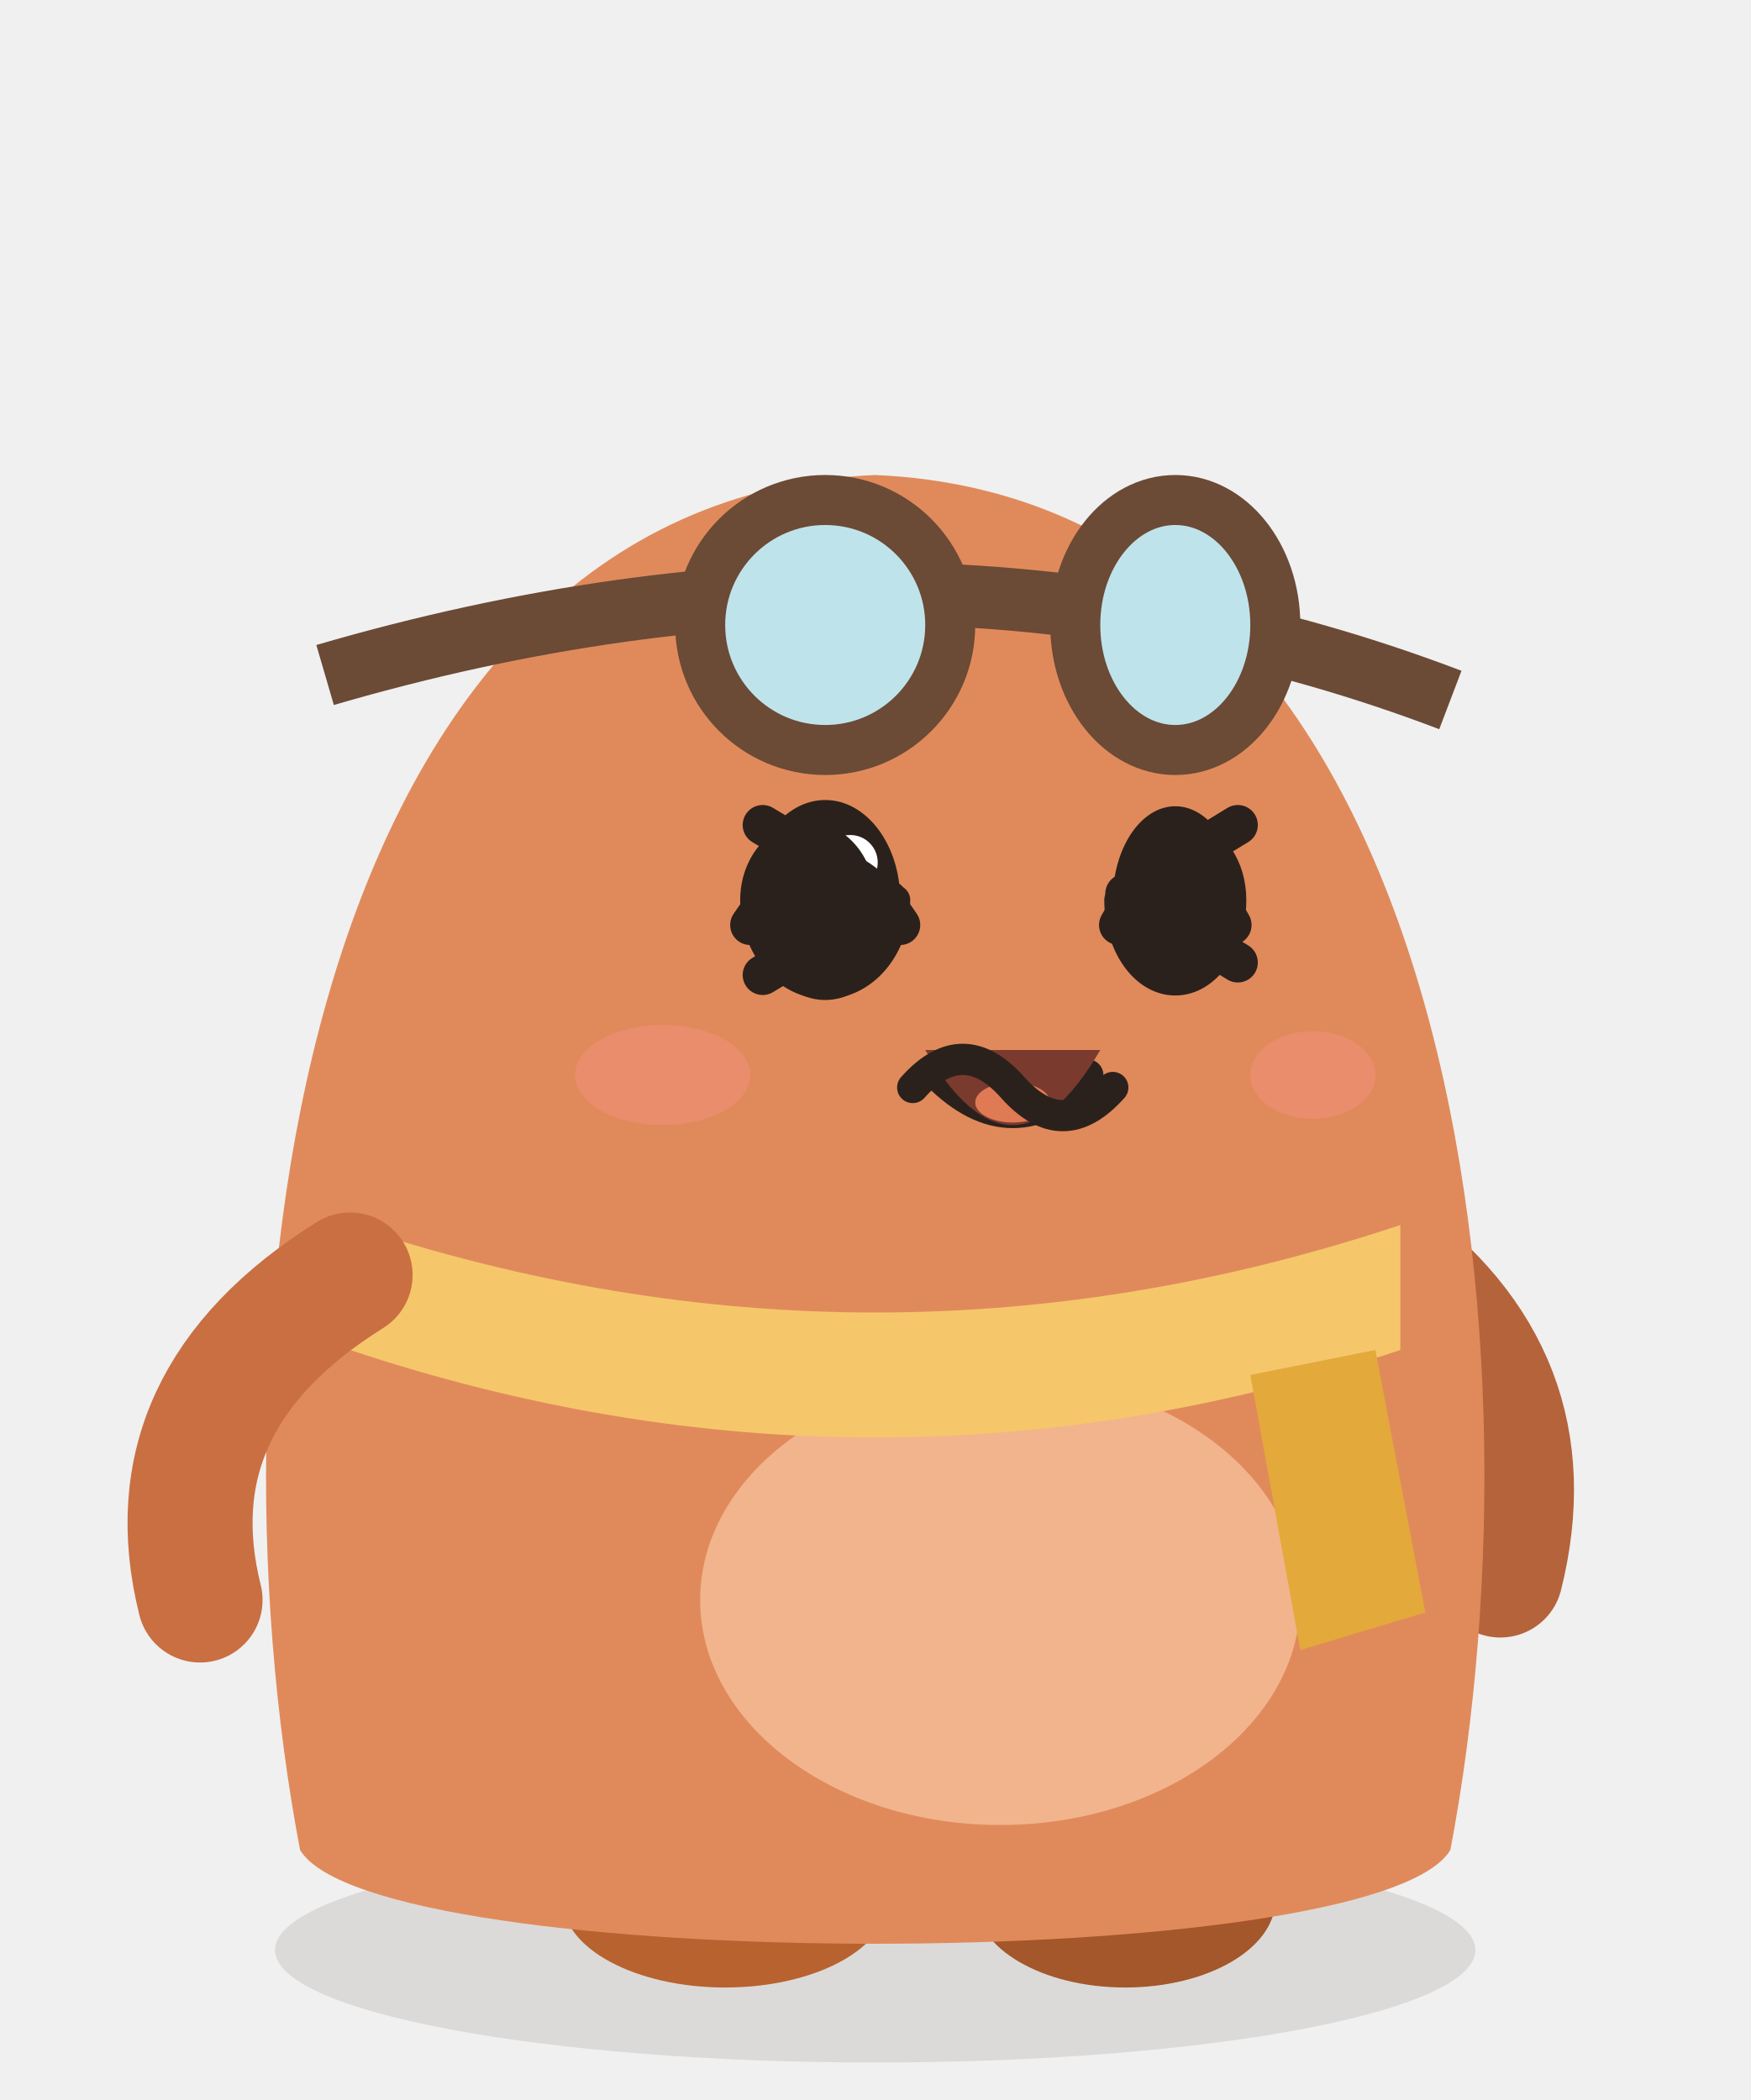
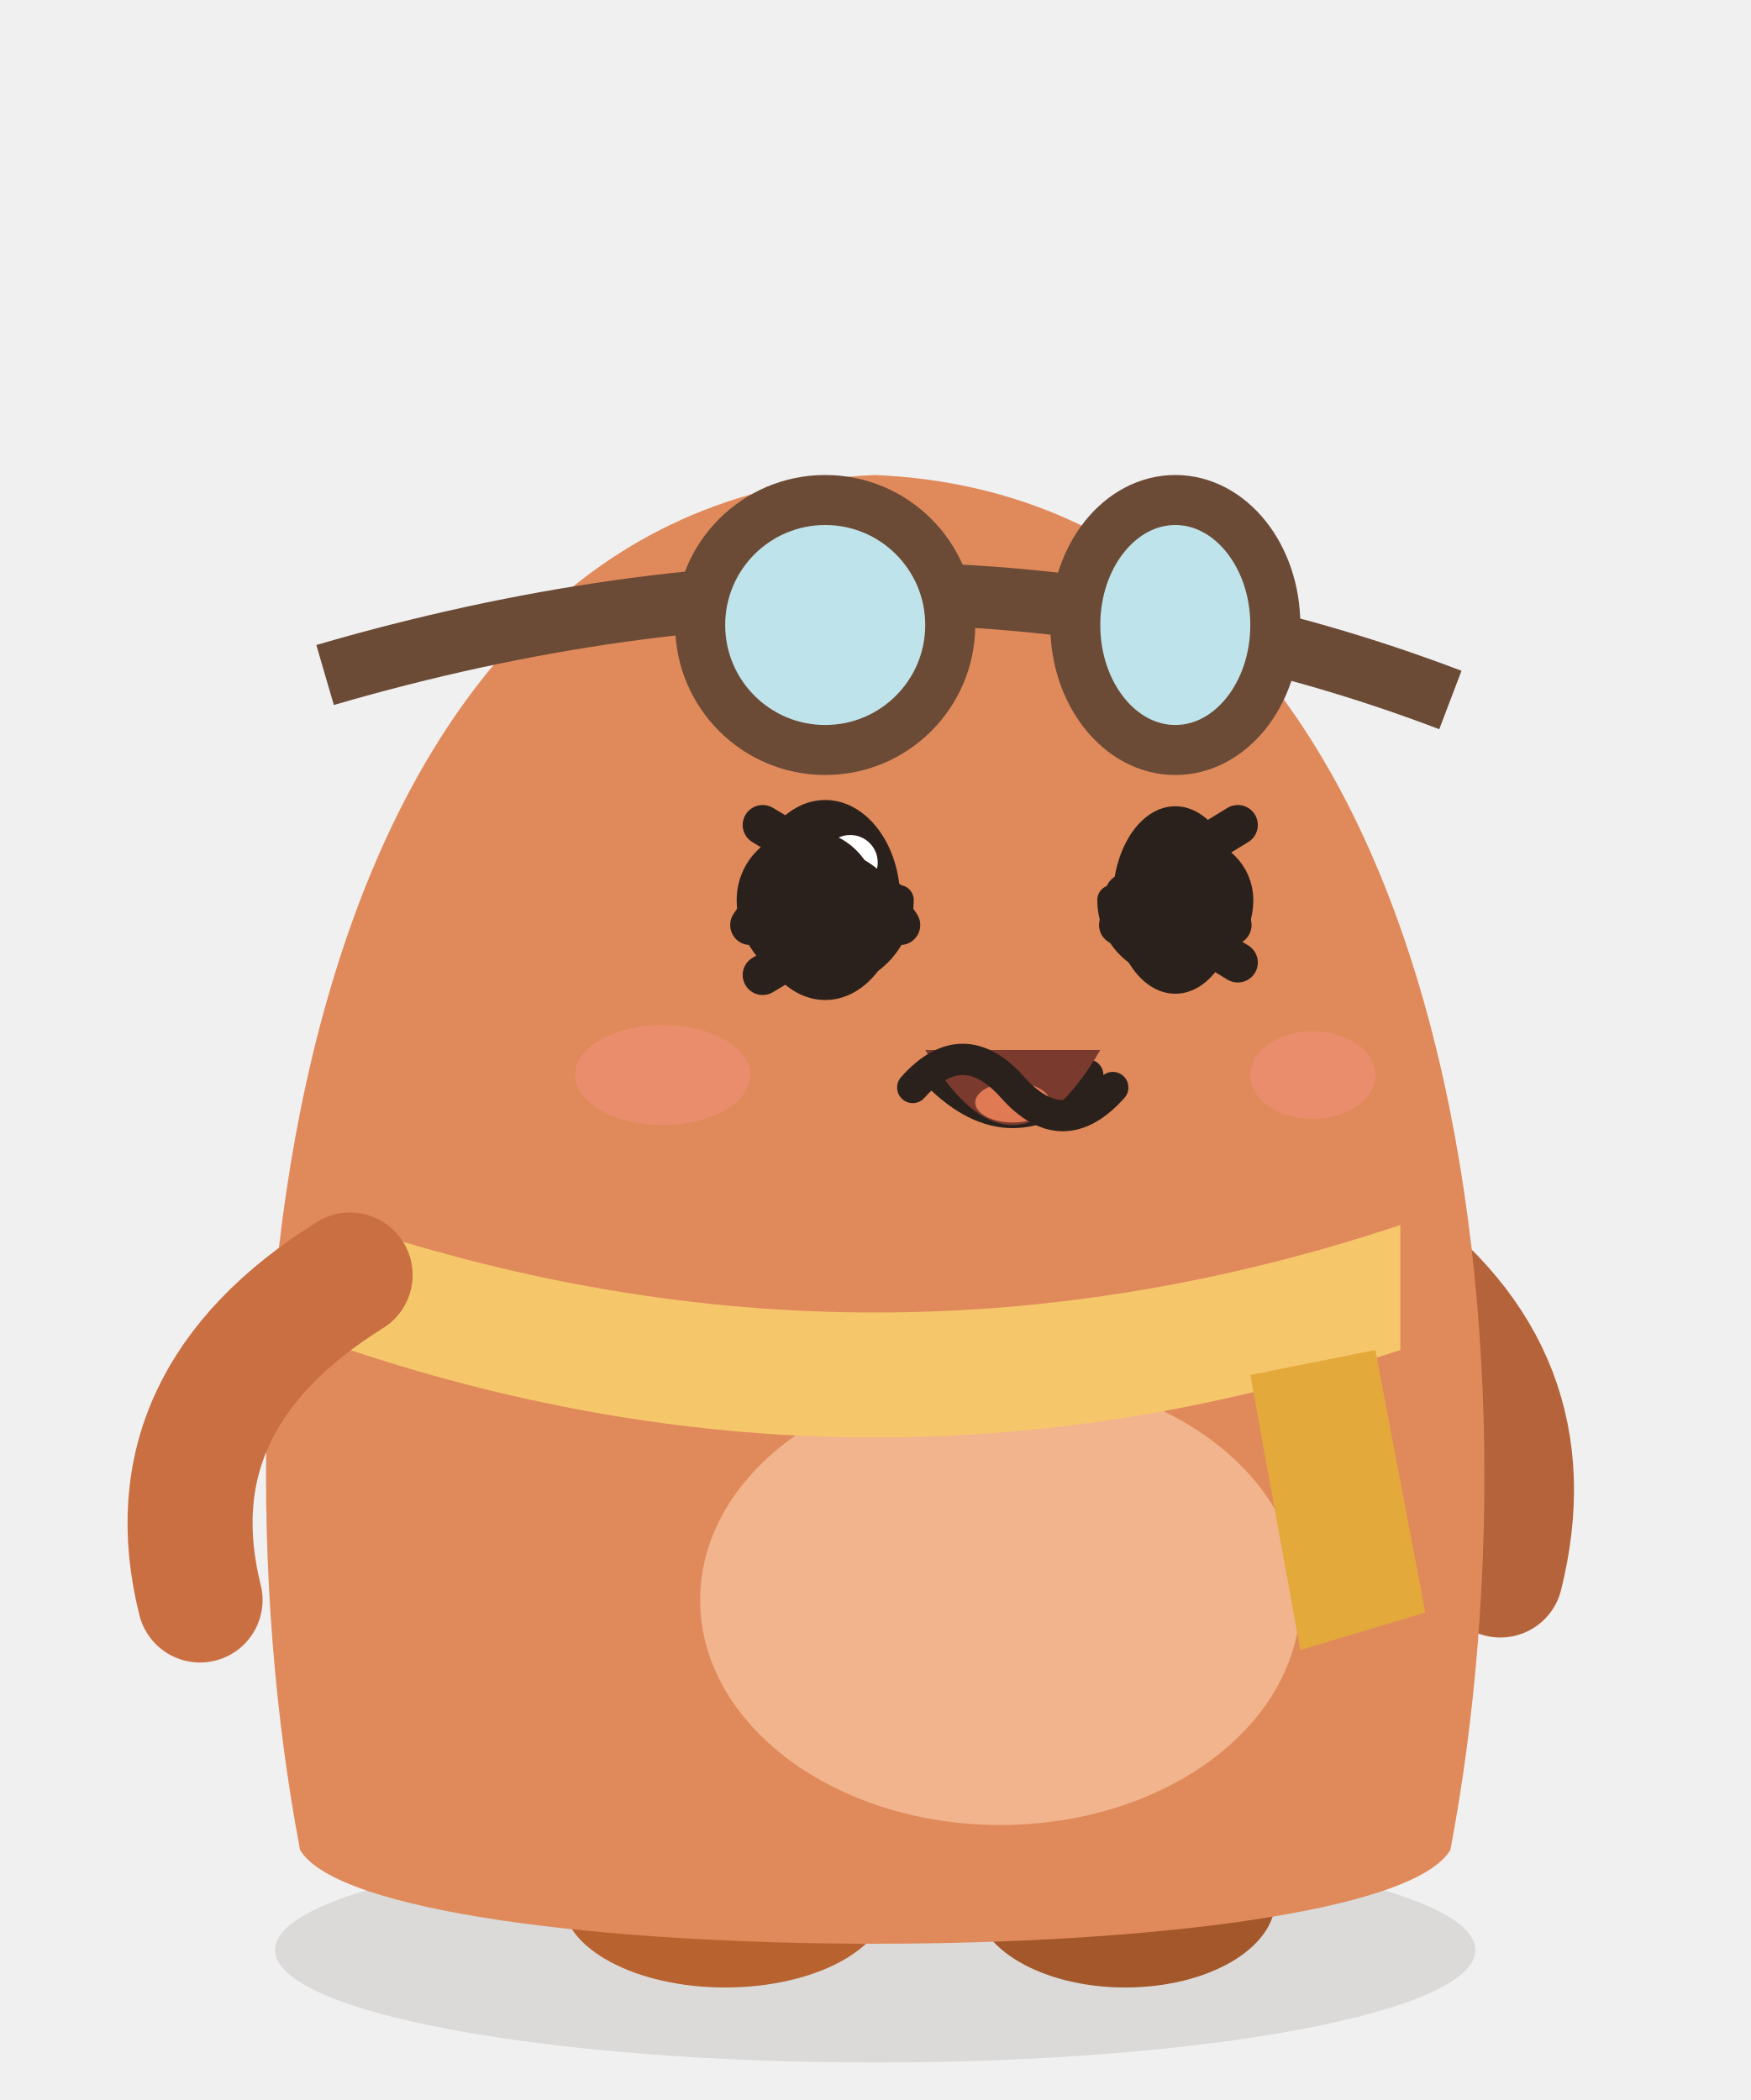
<svg xmlns="http://www.w3.org/2000/svg" viewBox="-70 -152 140 168" width="280" height="336">
  <g id="shadow">
    <ellipse cx="0" cy="4" rx="48" ry="9" fill="#3B2F2A" opacity="0.12" />
  </g>
  <g id="foot-near" data-pivot="-12 0">
    <ellipse cx="-12" cy="0" rx="13" ry="7" fill="#B8622F" />
  </g>
  <g id="foot-far" data-pivot="20 0">
    <ellipse cx="20" cy="0" rx="12" ry="7" fill="#A3572A" />
  </g>
  <g id="arm-far" data-pivot="40 -52">
    <path d="M40 -52 q14 10 10 26" fill="none" stroke="#B5633A" stroke-width="10" stroke-linecap="round" />
  </g>
  <g id="body">
    <path d="M-46 -4 C-54 -46 -46 -112 0 -114 C46 -112 54 -46 46 -4 C40 6 -40 6 -46 -4 Z" fill="#E08A5B" />
  </g>
  <g id="belly">
    <ellipse cx="10" cy="-24" rx="24" ry="18" fill="#F2B48C" />
  </g>
  <g id="scarf">
    <path d="M-42 -54 Q0 -40 42 -54 L42 -44 Q0 -30 -42 -44 Z" fill="#F6C66B" />
  </g>
  <g id="scarf-tail" data-pivot="30 -42">
    <path d="M30 -42 L34 -20 L44 -23 L40 -44 Z" fill="#E3A93B" />
  </g>
  <g id="eyes" data-pivot="10 -80">
    <ellipse cx="-4" cy="-80" rx="6" ry="8" fill="#2B211C" />
    <ellipse cx="24" cy="-80" rx="5" ry="7.5" fill="#2B211C" />
    <circle cx="-2" cy="-83" r="2.2" fill="#FFFFFF" />
    <circle cx="26" cy="-83" r="2" fill="#FFFFFF" />
  </g>
  <g id="cheeks">
    <ellipse cx="-17" cy="-66" rx="7" ry="4" fill="#F08F7A" opacity="0.6" />
    <ellipse cx="35" cy="-66" rx="5" ry="3.5" fill="#F08F7A" opacity="0.6" />
  </g>
  <g id="mouth">
    <path d="M5 -66 q6 6 12 0" fill="none" stroke="#2B211C" stroke-width="2.5" stroke-linecap="round" />
  </g>
  <g id="eyes-happy">
    <path d="M-10 -78 q6 -9 12 0 M19.5 -78 q4.5 -8 9 0" fill="none" stroke="#2B211C" stroke-width="3.2" stroke-linecap="round" />
  </g>
  <g id="mouth-open">
    <path d="M4 -68 q7 12 14 0 Z" fill="#7A3B2E" />
    <ellipse cx="11" cy="-63.8" rx="3" ry="1.6" fill="#E07A55" />
  </g>
  <g id="eyes-squeeze">
    <path d="M-9 -86 l10 6 l-10 6 M29 -86 l-9 5.5 l9 5.5" fill="none" stroke="#2B211C" stroke-width="3.2" stroke-linecap="round" stroke-linejoin="round" />
  </g>
  <g id="mouth-wavy">
    <path d="M3 -65 q4 -4.5 8 0 q4 4.5 8 0" fill="none" stroke="#2B211C" stroke-width="2.5" stroke-linecap="round" />
  </g>
-   <g id="eyes-spiral">
-     <path d="M-4 -80 A1.4 1.68 0 0 0 -6.8 -80 A2.8 3.36 0 0 0 -1.2 -80 A4.2 5.04 0 0 0 -9.6 -80 A5.6 6.72 0 0 0 1.6 -80 M24 -80 A1.12 1.61 0 0 1 26.24 -80 A2.24 3.22 0 0 1 21.76 -80 A3.36 4.83 0 0 1 28.48 -80 A4.48 6.44 0 0 1 19.52 -80" fill="none" stroke="#2B211C" stroke-width="2.4" stroke-linecap="round" />
+   <g id="eye-spiral-a" data-pivot="-4 -80">
+     <path d="M-4 -80 A1.47 1.47 0 0 0 -6.94 -80 A2.94 2.94 0 0 0 -1.06 -80 A4.41 4.41 0 0 0 -9.88 -80 A5.88 5.88 0 0 0 1.88 -80" fill="none" stroke="#2B211C" stroke-width="2.4" stroke-linecap="round" />
+   </g>
+   <g id="eye-spiral-b" data-pivot="24 -80">
+     <path d="M24 -80 A1.26 1.26 0 0 1 26.52 -80 A2.52 2.52 0 0 1 21.48 -80 A3.78 3.78 0 0 1 29.04 -80 A5.04 5.04 0 0 1 18.96 -80" fill="none" stroke="#2B211C" stroke-width="2.4" stroke-linecap="round" />
  </g>
  <g id="headwear-goggles">
    <path d="M-44 -98 Q4 -112 46 -96" fill="none" stroke="#6B4A36" stroke-width="5" />
    <circle cx="-4" cy="-102" r="10" fill="#BFE3EA" stroke="#6B4A36" stroke-width="4" />
    <ellipse cx="24" cy="-102" rx="8" ry="10" fill="#BFE3EA" stroke="#6B4A36" stroke-width="4" />
  </g>
  <g id="arm-near" data-pivot="-42 -50">
    <path d="M-42 -50 q-16 10 -12 26" fill="none" stroke="#C96F42" stroke-width="10" stroke-linecap="round" />
  </g>
  <g id="anchors" display="none">
    <circle id="anchor-headwear" cx="0" cy="-114" r="0" />
    <circle id="anchor-fx-head" cx="32" cy="-124" r="0" />
    <circle id="anchor-fx-brow" cx="-20" cy="-96" r="0" />
    <circle id="anchor-fx-ground" cx="0" cy="0" r="0" />
  </g>
</svg>
